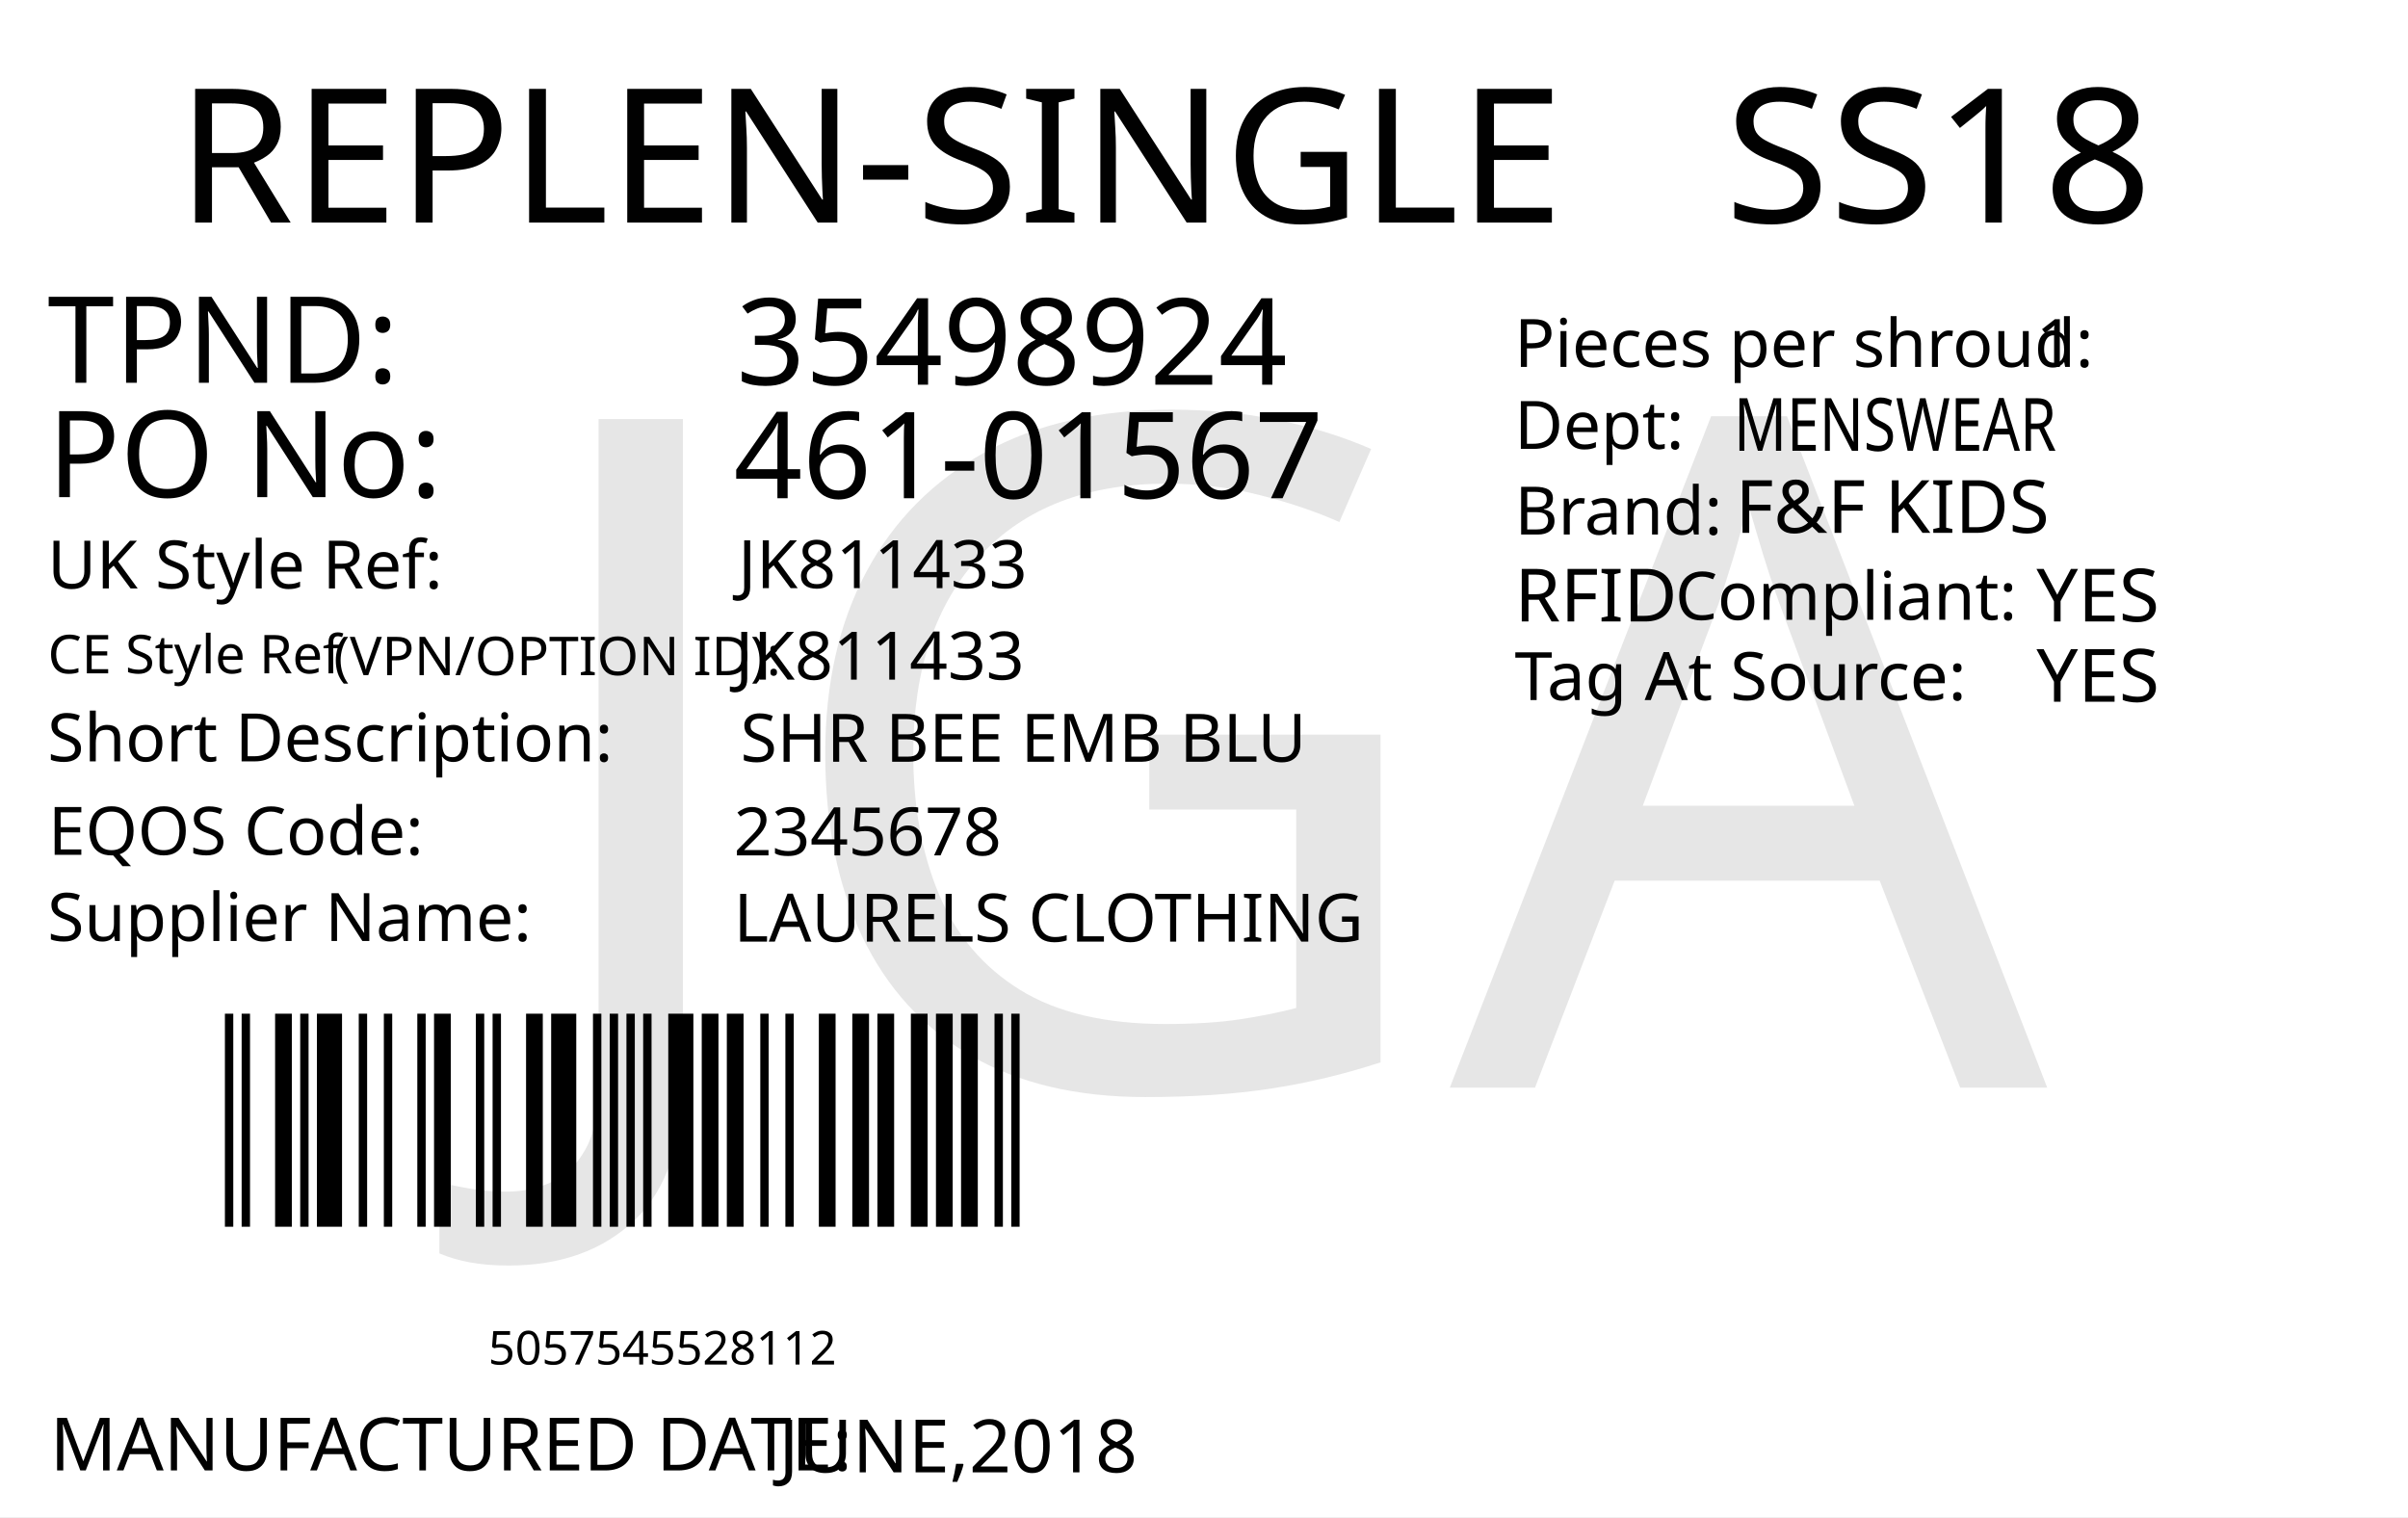
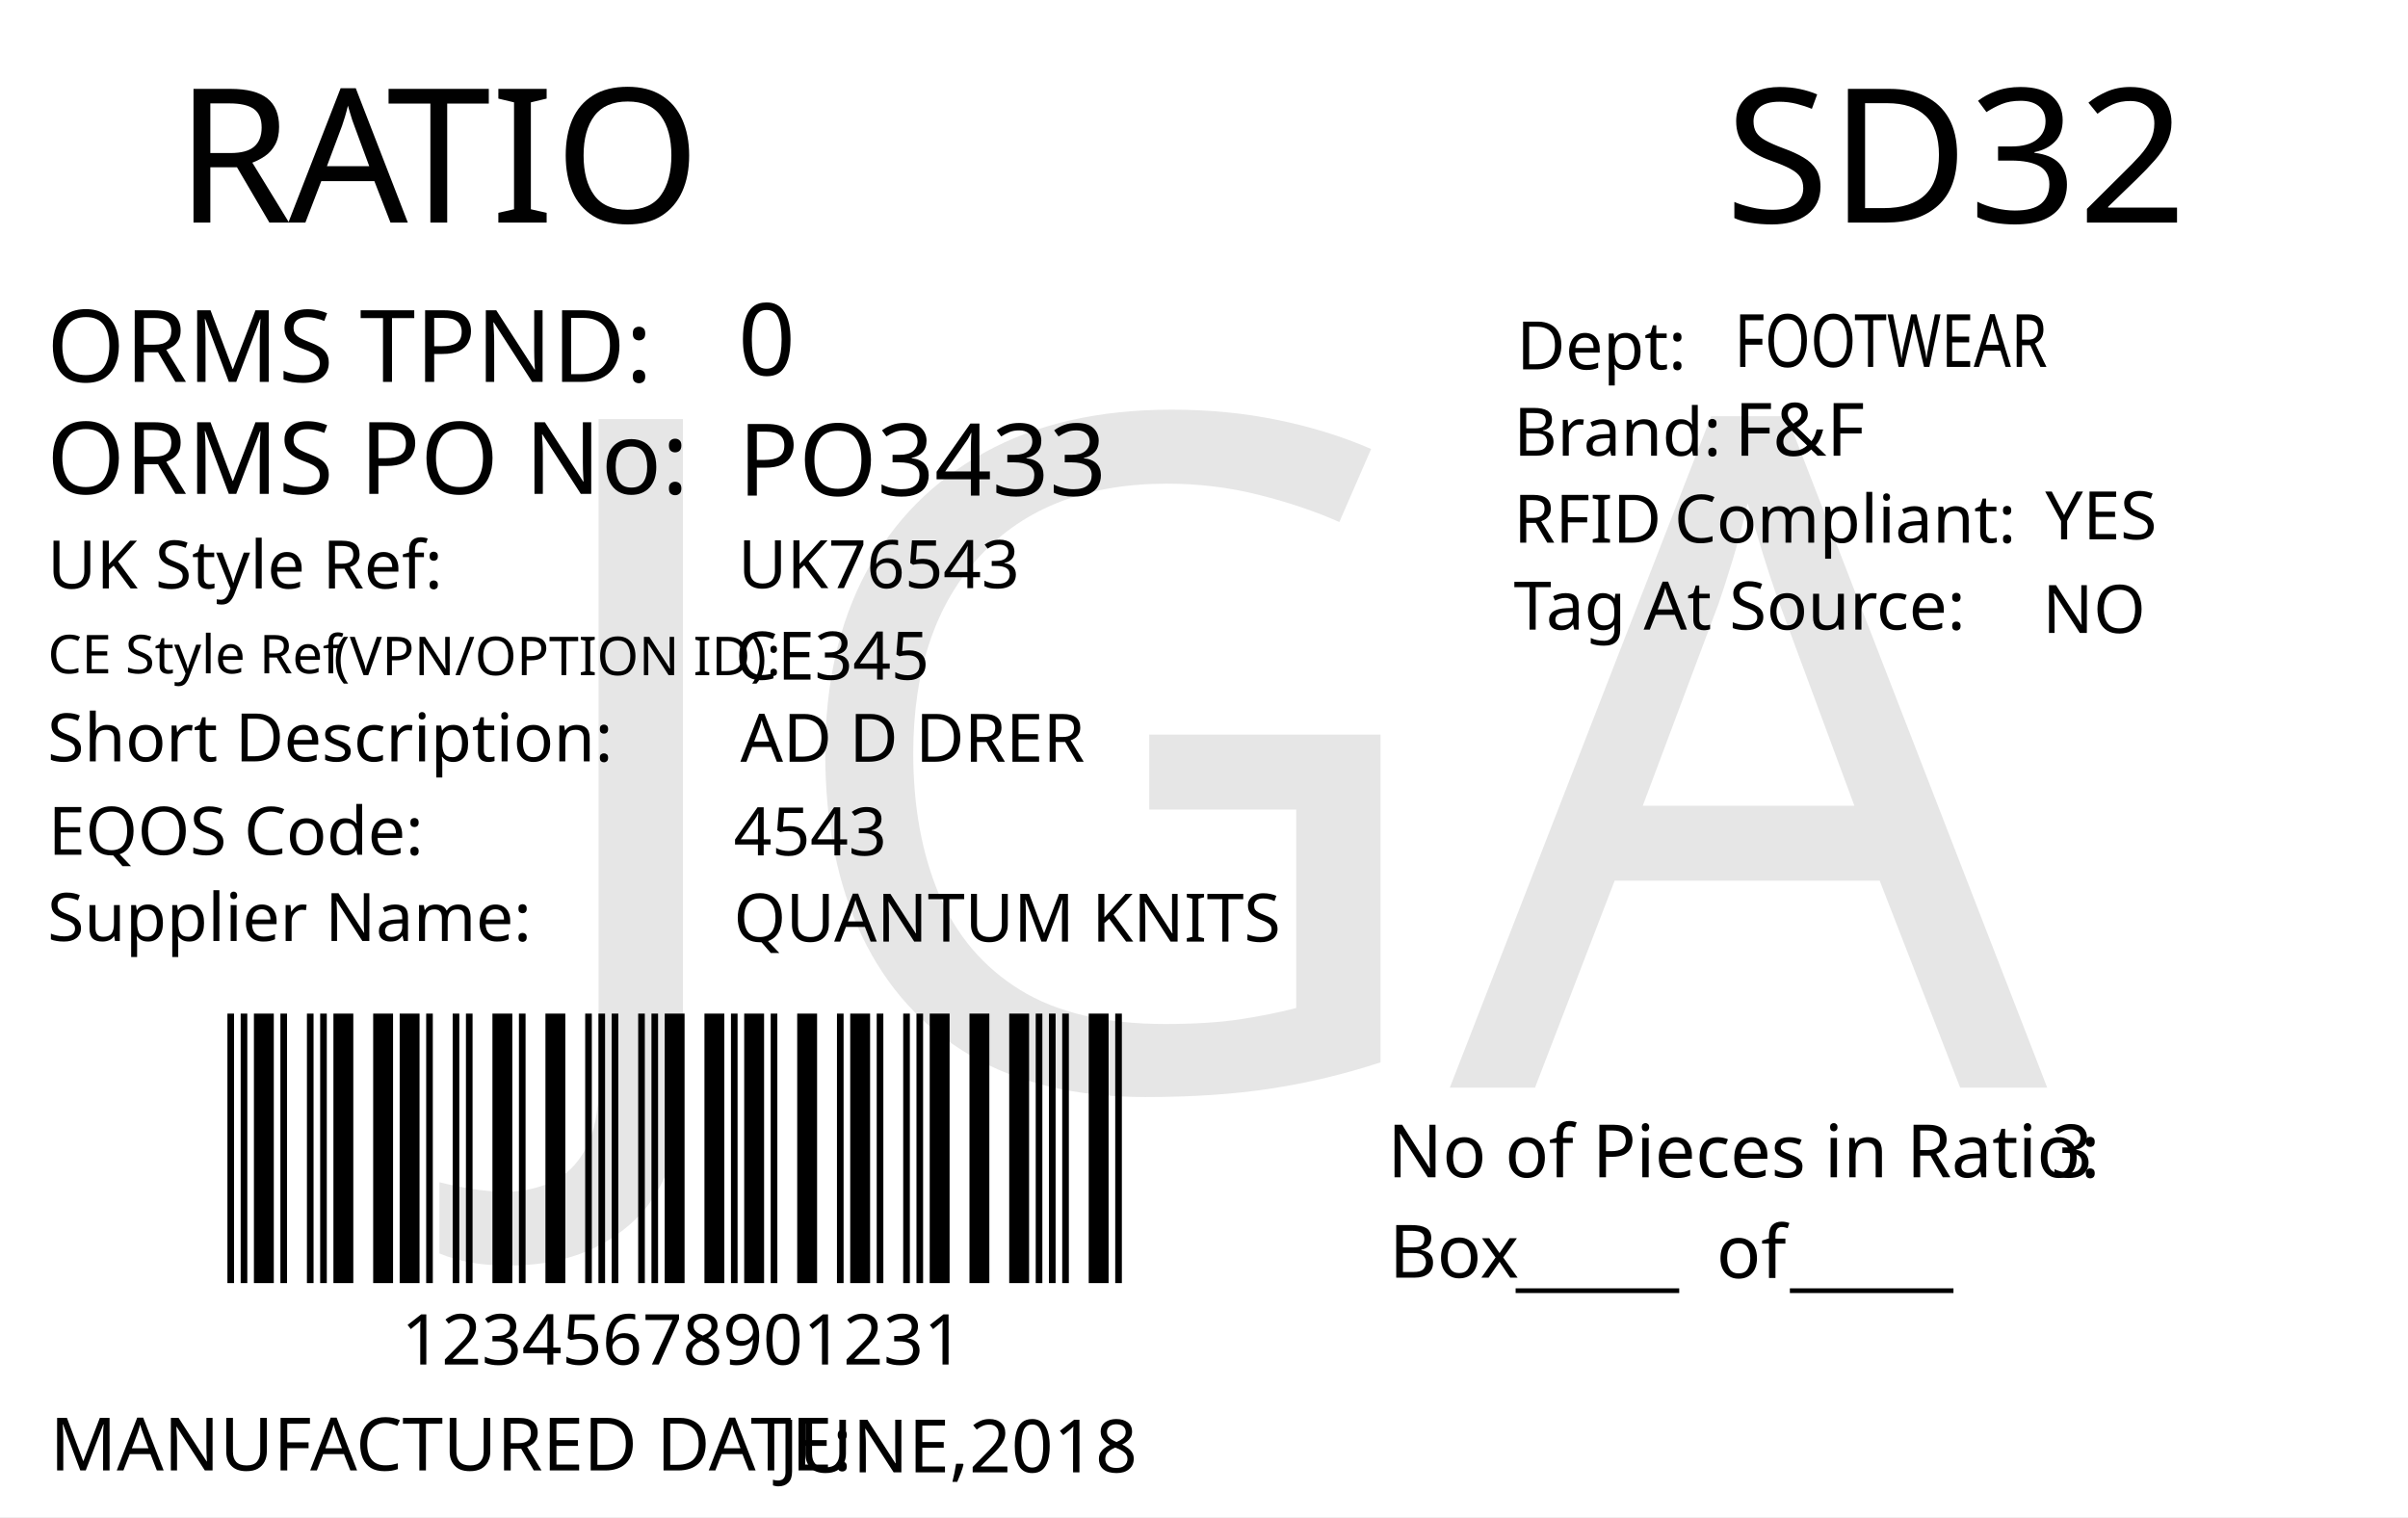
<svg xmlns="http://www.w3.org/2000/svg" version="1.1" id="Layer_1" x="0px" y="0px" viewBox="0 0 360 226.8" style="enable-background:new 0 0 360 226.8;" xml:space="preserve">
  <g>
    <rect y="0" style="fill:#FFFFFF;" width="360" height="226.8" />
  </g>
-   <text transform="matrix(1 0 0 1 26.4566 33.2706)" style="fill:#010101; font-family:'FranklinGothicBT-RomanCondensed', FrankGoth Cn BT; font-size:28px;">REPLEN-SINGLE</text>
-   <text id="season_code" transform="matrix(1.0186 0 0 1 257.8428 33.2707)" style="fill:#010101; font-family:'FranklinGothicBT-RomanCondensed', FrankGoth Cn BT; font-size:28px;">SS18</text>
+   <g>
+     <text transform="matrix(1 0 0 1 26.2101 33.2706)" style="fill:#010101; font-family:'FranklinGothicBT-RomanCondensed', FrankGoth Cn BT; font-size:28px;">R</text>
+     <text transform="matrix(1 0 0 1 43.1101 33.2706)" style="fill:#010101; font-family:'FranklinGothicBT-RomanCondensed', FrankGoth Cn BT; font-size:28px;">A</text>
+     <text transform="matrix(1 0 0 1 57.8101 33.2706)" style="fill:#010101; font-family:'FranklinGothicBT-RomanCondensed', FrankGoth Cn BT; font-size:28px;">TIO</text>
+   </g>
+   <text transform="matrix(0.9824 0 0 1 207.4434 176.0099)" style="fill:#010101; font-family:'FranklinGothicBT-RomanCondensed', FrankGoth Cn BT; font-size:11px;">No of Pieces in Ratio:</text>
+   <text transform="matrix(1 0 0 1 207.6777 191.0099)" style="fill:#010101; font-family:'FranklinGothicBT-RomanCondensed', FrankGoth Cn BT; font-size:11px;">Box</text>
+   <text transform="matrix(0.9824 0 0 1 306.6689 176.0099)" style="fill:#010101; font-family:'FranklinGothicBT-RomanCondensed', FrankGoth Cn BT; font-size:11px;" id="pieces_in_ratio">3</text>
+   <text transform="matrix(1.0186 0 0 1 257.8419 33.272)" style="font-family:'FranklinGothicBT-RomanCondensed', FrankGoth Cn BT; font-size:28px;" id="season_code">SD32</text>
  <g width="391" height="178" transform="matrix(0.3625 0 0 0.2548 30 149.0012)" id="barcode">
-     <svg id="ean-13" width="348px" height="145px" x="0px" y="0px" viewBox="0 0 348 145" version="1.1" style="transform: translate(0px, 0px);" font-size="50px" font-family="frankgothcnbt">
-       <rect x="0" y="0" width="348" height="145" style="fill:#ffffff;" />
+     <svg id="ean-13" width="391.035px" height="178.02px" x="0px" y="0px" viewBox="0 0 391 179" version="1.1" style="transform: translate(0px, 0px);" font-size="30px" font-family="frankgothcnbt">
+       <rect x="0" y="0" width="391" height="179" style="fill:#ffffff;" />
      <g transform="translate(10, 10)" style="fill:#000000;">
-         <rect x="0" y="0" width="3.45" height="125" />
-         <rect x="6.9" y="0" width="3.45" height="125" />
-         <rect x="20.7" y="0" width="6.9" height="125" />
-         <rect x="31.05" y="0" width="3.45" height="125" />
-         <rect x="37.95" y="0" width="10.35" height="125" />
-         <rect x="55.2" y="0" width="3.45" height="125" />
-         <rect x="65.55" y="0" width="3.45" height="125" />
-         <rect x="79.35" y="0" width="3.45" height="125" />
-         <rect x="86.25" y="0" width="6.9" height="125" />
-         <rect x="103.5" y="0" width="3.45" height="125" />
-         <rect x="110.4" y="0" width="3.45" height="125" />
-         <rect x="124.2" y="0" width="6.9" height="125" />
-         <rect x="134.55" y="0" width="10.35" height="125" />
-         <rect x="151.8" y="0" width="3.45" height="125" />
-         <rect x="158.7" y="0" width="3.45" height="125" />
-         <rect x="165.6" y="0" width="3.45" height="125" />
-         <rect x="172.5" y="0" width="3.45" height="125" />
-         <rect x="182.85" y="0" width="10.35" height="125" />
-         <rect x="196.65" y="0" width="6.9" height="125" />
-         <rect x="207" y="0" width="6.9" height="125" />
-         <rect x="220.8" y="0" width="3.45" height="125" />
-         <rect x="231.15" y="0" width="3.45" height="125" />
-         <rect x="244.95" y="0" width="6.9" height="125" />
-         <rect x="258.75" y="0" width="6.9" height="125" />
-         <rect x="269.1" y="0" width="6.9" height="125" />
-         <rect x="282.9" y="0" width="6.9" height="125" />
-         <rect x="293.25" y="0" width="6.9" height="125" />
-         <rect x="303.6" y="0" width="6.9" height="125" />
-         <rect x="317.4" y="0" width="3.45" height="125" />
-         <rect x="324.3" y="0" width="3.45" height="125" />
+         <rect x="0" y="0" width="2.748" height="159" />
+         <rect x="5.495" y="0" width="2.748" height="159" />
+         <rect x="10.99" y="0" width="8.242" height="159" />
+         <rect x="21.98" y="0" width="2.748" height="159" />
+         <rect x="32.97" y="0" width="2.748" height="159" />
+         <rect x="38.465" y="0" width="2.748" height="159" />
+         <rect x="43.96" y="0" width="8.242" height="159" />
+         <rect x="60.445" y="0" width="8.242" height="159" />
+         <rect x="71.435" y="0" width="8.242" height="159" />
+         <rect x="82.425" y="0" width="2.748" height="159" />
+         <rect x="93.415" y="0" width="2.748" height="159" />
+         <rect x="98.91" y="0" width="2.748" height="159" />
+         <rect x="109.9" y="0" width="8.242" height="159" />
+         <rect x="120.89" y="0" width="2.748" height="159" />
+         <rect x="131.88" y="0" width="8.242" height="159" />
+         <rect x="148.365" y="0" width="2.748" height="159" />
+         <rect x="153.86" y="0" width="2.748" height="159" />
+         <rect x="159.355" y="0" width="2.748" height="159" />
+         <rect x="170.345" y="0" width="2.748" height="159" />
+         <rect x="175.84" y="0" width="2.748" height="159" />
+         <rect x="181.335" y="0" width="8.242" height="159" />
+         <rect x="197.82" y="0" width="8.242" height="159" />
+         <rect x="208.81" y="0" width="2.748" height="159" />
+         <rect x="214.305" y="0" width="8.242" height="159" />
+         <rect x="225.295" y="0" width="2.748" height="159" />
+         <rect x="236.285" y="0" width="8.242" height="159" />
+         <rect x="252.77" y="0" width="2.748" height="159" />
+         <rect x="258.265" y="0" width="8.242" height="159" />
+         <rect x="269.255" y="0" width="2.748" height="159" />
+         <rect x="280.245" y="0" width="2.748" height="159" />
+         <rect x="285.74" y="0" width="2.748" height="159" />
+         <rect x="291.235" y="0" width="8.242" height="159" />
+         <rect x="307.72" y="0" width="8.242" height="159" />
+         <rect x="324.205" y="0" width="8.242" height="159" />
+         <rect x="335.195" y="0" width="2.748" height="159" />
+         <rect x="340.69" y="0" width="2.748" height="159" />
+         <rect x="346.185" y="0" width="2.748" height="159" />
+         <rect x="357.175" y="0" width="8.242" height="159" />
+         <rect x="368.165" y="0" width="2.748" height="159" />
      </g>
    </svg>
  </g>
-   <text transform="matrix(1 0 0 1 72.9998 204)" style="font-family:'FranklinGothicBT-RomanCondensed', FrankGoth Cn BT; font-size:7px;" id="barcode_number">5057545528112</text>
-   <text transform="matrix(1 0 0 1 7.0935 57.2278)" style="fill:#010101; font-family:'FranklinGothicBT-RomanCondensed', FrankGoth Cn BT; font-size:18px;">TPND: </text>
-   <text transform="matrix(1 0 0 1 7.0935 74.3259)" style="fill:#010101; font-family:'FranklinGothicBT-RomanCondensed', FrankGoth Cn BT; font-size:18px;">PO No: </text>
-   <text id="tpnd" transform="matrix(1 0 0 1 110.0921 57.5111)" style="fill:#010101; font-family:'FranklinGothicBT-RomanCondensed', FrankGoth Cn BT; font-size:18px;">35498924</text>
-   <text id="po_number" transform="matrix(1 0 0 1 109.6909 74.4908)" style="fill:#010101; font-family:'FranklinGothicBT-RomanCondensed', FrankGoth Cn BT; font-size:18px;">461-01567</text>
-   <text transform="matrix(1 0 0 1 226.4018 54.8575)" style="fill:#010101; font-family:'FranklinGothicBT-RomanCondensed', FrankGoth Cn BT; font-size:10px;">Pieces per shroud: </text>
-   <text transform="matrix(1 0 0 1 304.4018 54.8575)" style="fill:#010101; font-family:'FranklinGothicBT-RomanCondensed', FrankGoth Cn BT; font-size:10px;" id="unit_per_case">1</text>
-   <text transform="matrix(1 0 0 1 226.4018 67.108)" style="fill:#010101; font-family:'FranklinGothicBT-RomanCondensed', FrankGoth Cn BT; font-size:10px;">Dept: </text>
-   <text transform="matrix(0.7943 0 0 1 259.2063 67.3955)" style="font-family:'FranklinGothicBT-RomanCondensed', FrankGoth Cn BT; font-size:11px;" id="department">MENSWEAR</text>
-   <text transform="matrix(1 0 0 1 226.4452 79.9133)" style="fill:#010101; font-family:'FranklinGothicBT-RomanCondensed', FrankGoth Cn BT; font-size:10px;">Brand: </text>
-   <text id="brand" transform="matrix(1 0 0 1 259.4503 79.6635)" style="font-family:'FranklinGothicBT-RomanCondensed', FrankGoth Cn BT; font-size:11px;">F&amp;F KIDS</text>
-   <text id="rfid" transform="matrix(1 0 0 1 304.4503 92.9129)" style="fill:#010101; font-family:'FranklinGothicBT-RomanCondensed', FrankGoth Cn BT; font-size:11px;">YES</text>
-   <text transform="matrix(1 0 0 1 226.4458 92.913)" style="fill:#010101; font-family:'FranklinGothicBT-RomanCondensed', FrankGoth Cn BT; font-size:11px;">RFID </text>
-   <text transform="matrix(1 0 0 1 250.4442 92.6632)" style="fill:#010101; font-family:'FranklinGothicBT-RomanCondensed', FrankGoth Cn BT; font-size:10px;">Compliant:</text>
-   <text id="tag_at_source" transform="matrix(1 0 0 1 304.4512 104.9134)" style="fill:#010101; font-family:'FranklinGothicBT-RomanCondensed', FrankGoth Cn BT; font-size:11px;">YES</text>
-   <text transform="matrix(1.0159 0 0 1 226.4465 104.6626)" style="fill:#010101; font-family:'FranklinGothicBT-RomanCondensed', FrankGoth Cn BT; font-size:10px;">Tag At Source:</text>
-   <text transform="matrix(1 0 0 1 7.4744 219.8353)" style="fill:#010101; font-family:'FranklinGothicBT-RomanCondensed', FrankGoth Cn BT; font-size:11px;">MANUFACTURED DATE: </text>
-   <text transform="matrix(1 0 0 1 116.4164 220.1187)" style="fill:#010101; font-family:'FranklinGothicBT-RomanCondensed', FrankGoth Cn BT; font-size:11px;" id="manufactured_date">JUNE,2018</text>
-   <text transform="matrix(1 0 0 1 7.0916 87.9775)" style="fill:#010101; font-family:'FranklinGothicBT-RomanCondensed', FrankGoth Cn BT; font-size:10px;">UK Style Ref:</text>
-   <text transform="matrix(1 0 0 1 60.5916 87.9775)" style="fill:#010101; font-family:'FranklinGothicBT-RomanCondensed', FrankGoth Cn BT; font-size:10px; letter-spacing:43;"> </text>
-   <text transform="matrix(1 0 0 1 106.3916 87.9775)" style="fill:#010101; font-family:'FranklinGothicBT-RomanCondensed', FrankGoth Cn BT; font-size:10px;"> </text>
-   <text transform="matrix(1 0 0 1 47.8128 100.9361)" style="font-family:'FranklinGothicBT-RomanCondensed', FrankGoth Cn BT; font-size:8px;"> (VPN/OPTION ID): </text>
-   <text transform="matrix(1 0 0 1 7.1485 100.6665)" style="font-family:'FranklinGothicBT-RomanCondensed', FrankGoth Cn BT; font-size:8px;">CE Style Ref</text>
-   <text transform="matrix(1 0 0 1 7.0916 113.8261)" style="fill:#010101; font-family:'FranklinGothicBT-RomanCondensed', FrankGoth Cn BT; font-size:10px;">Short Description:</text>
-   <text transform="matrix(1 0 0 1 81.3916 113.8261)" style="fill:#010101; font-family:'FranklinGothicBT-RomanCondensed', FrankGoth Cn BT; font-size:10px; letter-spacing:5;"> </text>
-   <text transform="matrix(1 0 0 1 90.1916 113.8261)" style="fill:#010101; font-family:'FranklinGothicBT-RomanCondensed', FrankGoth Cn BT; font-size:10px;"> </text>
-   <text transform="matrix(1 0 0 1 7.2048 127.7902)" style="fill:#010101; font-family:'FranklinGothicBT-RomanCondensed', FrankGoth Cn BT; font-size:10px;">EQOS Code:</text>
-   <text transform="matrix(1 0 0 1 56.0048 127.7902)" style="fill:#010101; font-family:'FranklinGothicBT-RomanCondensed', FrankGoth Cn BT; font-size:10px; letter-spacing:21;"> </text>
-   <text transform="matrix(1 0 0 1 79.8048 127.7902)" style="fill:#010101; font-family:'FranklinGothicBT-RomanCondensed', FrankGoth Cn BT; font-size:10px;"> </text>
-   <text transform="matrix(1 0 0 1 7.0916 140.6742)" style="fill:#010101; font-family:'FranklinGothicBT-RomanCondensed', FrankGoth Cn BT; font-size:10px;">Supplier Name:</text>
-   <text transform="matrix(1 0 0 1 68.9916 140.6742)" style="fill:#010101; font-family:'FranklinGothicBT-RomanCondensed', FrankGoth Cn BT; font-size:10px; letter-spacing:18;"> </text>
-   <text transform="matrix(1 0 0 1 89.9916 140.6742)" style="fill:#010101; font-family:'FranklinGothicBT-RomanCondensed', FrankGoth Cn BT; font-size:10px;"> </text>
-   <text id="uk_style" transform="matrix(1 0 0 1 110.3395 87.9234)" style="fill:#010101; font-family:'FranklinGothicBT-RomanCondensed', FrankGoth Cn BT; font-size:10px;">JK811433</text>
-   <text id="ce_style" transform="matrix(1 0 0 1 109.8977 101.6038)" style="fill:#010101; font-family:'FranklinGothicBT-RomanCondensed', FrankGoth Cn BT; font-size:10px;">JK811433</text>
-   <text id="eqos" transform="matrix(1 0 0 1 109.688 127.8837)" style="fill:#010101; font-family:'FranklinGothicBT-RomanCondensed', FrankGoth Cn BT; font-size:10px;">2345678</text>
-   <text id="supplier" transform="matrix(1 0 0 1 109.688 140.7752)" style="fill:#010101; font-family:'FranklinGothicBT-RomanCondensed', FrankGoth Cn BT; font-size:10px;">LAURELS CLOTHING</text>
-   <text id="description" transform="matrix(1 0 0 1 110.6875 113.8827)" style="fill:#010101; font-family:'FranklinGothicBT-RomanCondensed', FrankGoth Cn BT; font-size:10px;">SHR BEE EMB BLU</text>
+   <text transform="matrix(1 0 0 1 226.6045 191.6242)" style="font-family:'FranklinGothicBT-RomanCondensed', FrankGoth Cn BT; font-size:11px;">_____</text>
+   <text transform="matrix(1 0 0 1 267.6045 191.6242)" style="font-family:'FranklinGothicBT-RomanCondensed', FrankGoth Cn BT; font-size:11px;">_____</text>
+   <text transform="matrix(1 0 0 1 256.6045 191.0617)" style="font-family:'FranklinGothicBT-RomanCondensed', FrankGoth Cn BT; font-size:11px;">of</text>
+   <text transform="matrix(1 0 0 1 60 204.0012)" style="font-family:'FranklinGothicBT-RomanCondensed', FrankGoth Cn BT; font-size:10.5px;" id="barcode_number">12345678901231</text>
+   <text transform="matrix(1 0 0 1 6.9752 57.0918)" style="fill:#010101; font-family:'FranklinGothicBT-RomanCondensed', FrankGoth Cn BT; font-size:15px;">ORMS TPND: </text>
+   <text id="tpnd" transform="matrix(1 0 0 1 110.337 56.0918)" style="fill:#010101; font-family:'FranklinGothicBT-RomanCondensed', FrankGoth Cn BT; font-size:15px;">0</text>
+   <text id="po_number" transform="matrix(1 0 0 1 110.337 74.0918)" style="fill:#010101; font-family:'FranklinGothicBT-RomanCondensed', FrankGoth Cn BT; font-size:15px;">PO3433</text>
+   <text transform="matrix(1 0 0 1 6.9752 73.8329)" style="fill:#010101; font-family:'FranklinGothicBT-RomanCondensed', FrankGoth Cn BT; font-size:15px;">ORMS PO No: </text>
+   <text transform="matrix(1 0 0 1 226.301 68.1268)" style="fill:#010101; font-family:'FranklinGothicBT-RomanCondensed', FrankGoth Cn BT; font-size:10px;">Brand: </text>
+   <text id="brand" transform="matrix(1 0 0 1 259.3065 68.1268)" style="font-family:'FranklinGothicBT-RomanCondensed', FrankGoth Cn BT; font-size:11px;">F&amp;F</text>
+   <text id="rfid" transform="matrix(1 0 0 1 305.7588 80.6275)" style="fill:#010101; font-family:'FranklinGothicBT-RomanCondensed', FrankGoth Cn BT; font-size:10px;">YES</text>
+   <text id="tag_at_source" transform="matrix(1 0 0 1 305.3614 94.6278)" style="fill:#010101; font-family:'FranklinGothicBT-RomanCondensed', FrankGoth Cn BT; font-size:10px;">NO</text>
+   <g>
+     <text transform="matrix(1 0 0 1 226.3014 81.1265)" style="fill:#010101; font-family:'FranklinGothicBT-RomanCondensed', FrankGoth Cn BT; font-size:10px;">RFID </text>
+     <text transform="matrix(1 0 0 1 250.3014 81.1265)" style="fill:#010101; font-family:'FranklinGothicBT-RomanCondensed', FrankGoth Cn BT; font-size:10px;">Compliant:</text>
+   </g>
+   <text transform="matrix(1.0159 0 0 1 226.3023 94.126)" style="fill:#010101; font-family:'FranklinGothicBT-RomanCondensed', FrankGoth Cn BT; font-size:10px;">Tag At Source:</text>
+   <text transform="matrix(1 0 0 1 226.7367 55.2236)" style="font-family:'FranklinGothicBT-RomanCondensed', FrankGoth Cn BT; font-size:10px;">Dept:</text>
+   <text transform="matrix(0.7943 0 0 1 259.3072 54.8575)" style="font-family:'FranklinGothicBT-RomanCondensed', FrankGoth Cn BT; font-size:11px;" id="department">FOOTWEAR</text>
+   <text transform="matrix(1 0 0 1 7.4746 219.8343)" style="fill:#010101; font-family:'FranklinGothicBT-RomanCondensed', FrankGoth Cn BT; font-size:11px;">MANUFACTURED DATE: </text>
+   <text transform="matrix(1 0 0 1 116.4166 220.1177)" style="fill:#010101; font-family:'FranklinGothicBT-RomanCondensed', FrankGoth Cn BT; font-size:11px;" id="manufactured_date">JUNE,2018</text>
+   <text transform="matrix(1 0 0 1 7.0915 87.9772)" style="fill:#010101; font-family:'FranklinGothicBT-RomanCondensed', FrankGoth Cn BT; font-size:10px;">UK Style Ref:</text>
+   <text transform="matrix(1 0 0 1 60.5915 87.9772)" style="fill:#010101; font-family:'FranklinGothicBT-RomanCondensed', FrankGoth Cn BT; font-size:10px; letter-spacing:43;"> </text>
+   <text transform="matrix(1 0 0 1 106.3915 87.9772)" style="fill:#010101; font-family:'FranklinGothicBT-RomanCondensed', FrankGoth Cn BT; font-size:10px;"> </text>
+   <text transform="matrix(1 0 0 1 47.8127 100.9358)" style="font-family:'FranklinGothicBT-RomanCondensed', FrankGoth Cn BT; font-size:8px;"> (VPN/OPTION ID): </text>
+   <text transform="matrix(1 0 0 1 7.1484 100.6662)" style="font-family:'FranklinGothicBT-RomanCondensed', FrankGoth Cn BT; font-size:8px;">CE Style Ref</text>
+   <text transform="matrix(1 0 0 1 7.0915 113.8258)" style="fill:#010101; font-family:'FranklinGothicBT-RomanCondensed', FrankGoth Cn BT; font-size:10px;">Short Description:</text>
+   <text transform="matrix(1 0 0 1 81.3915 113.8258)" style="fill:#010101; font-family:'FranklinGothicBT-RomanCondensed', FrankGoth Cn BT; font-size:10px; letter-spacing:5;"> </text>
+   <text transform="matrix(1 0 0 1 90.1915 113.8258)" style="fill:#010101; font-family:'FranklinGothicBT-RomanCondensed', FrankGoth Cn BT; font-size:10px;"> </text>
+   <text transform="matrix(1 0 0 1 7.2047 127.7898)" style="fill:#010101; font-family:'FranklinGothicBT-RomanCondensed', FrankGoth Cn BT; font-size:10px;">EQOS Code:</text>
+   <text transform="matrix(1 0 0 1 56.0047 127.7898)" style="fill:#010101; font-family:'FranklinGothicBT-RomanCondensed', FrankGoth Cn BT; font-size:10px; letter-spacing:21;"> </text>
+   <text transform="matrix(1 0 0 1 79.8047 127.7898)" style="fill:#010101; font-family:'FranklinGothicBT-RomanCondensed', FrankGoth Cn BT; font-size:10px;"> </text>
+   <text transform="matrix(1 0 0 1 7.0915 140.6738)" style="fill:#010101; font-family:'FranklinGothicBT-RomanCondensed', FrankGoth Cn BT; font-size:10px;">Supplier Name:</text>
+   <text transform="matrix(1 0 0 1 68.9915 140.6738)" style="fill:#010101; font-family:'FranklinGothicBT-RomanCondensed', FrankGoth Cn BT; font-size:10px; letter-spacing:18;"> </text>
+   <text transform="matrix(1 0 0 1 89.9915 140.6738)" style="fill:#010101; font-family:'FranklinGothicBT-RomanCondensed', FrankGoth Cn BT; font-size:10px;"> </text>
+   <text id="uk_style" transform="matrix(1 0 0 1 110.3394 87.9231)" style="fill:#010101; font-family:'FranklinGothicBT-RomanCondensed', FrankGoth Cn BT; font-size:10px;">UK76543</text>
+   <text id="ce_style" transform="matrix(1 0 0 1 109.8976 101.6034)" style="fill:#010101; font-family:'FranklinGothicBT-RomanCondensed', FrankGoth Cn BT; font-size:10px;">CE345</text>
+   <text id="eqos" transform="matrix(1 0 0 1 109.6879 127.8833)" style="fill:#010101; font-family:'FranklinGothicBT-RomanCondensed', FrankGoth Cn BT; font-size:10px;">4543</text>
+   <text id="supplier" transform="matrix(1 0 0 1 109.6879 140.7748)" style="fill:#010101; font-family:'FranklinGothicBT-RomanCondensed', FrankGoth Cn BT; font-size:10px;">QUANTUM KNITS</text>
+   <text id="description" transform="matrix(1 0 0 1 110.6874 113.8823)" style="fill:#010101; font-family:'FranklinGothicBT-RomanCondensed', FrankGoth Cn BT; font-size:10px;">AD D DRER</text>
  <text transform="matrix(1 0 0 1 76.6108 162.606)" style="font-family:'FranklinGothicBT-RomanCondensed', FrankGoth Cn BT; font-size:140px;opacity: 0.1;" id="watermark">JGA</text>
</svg>
